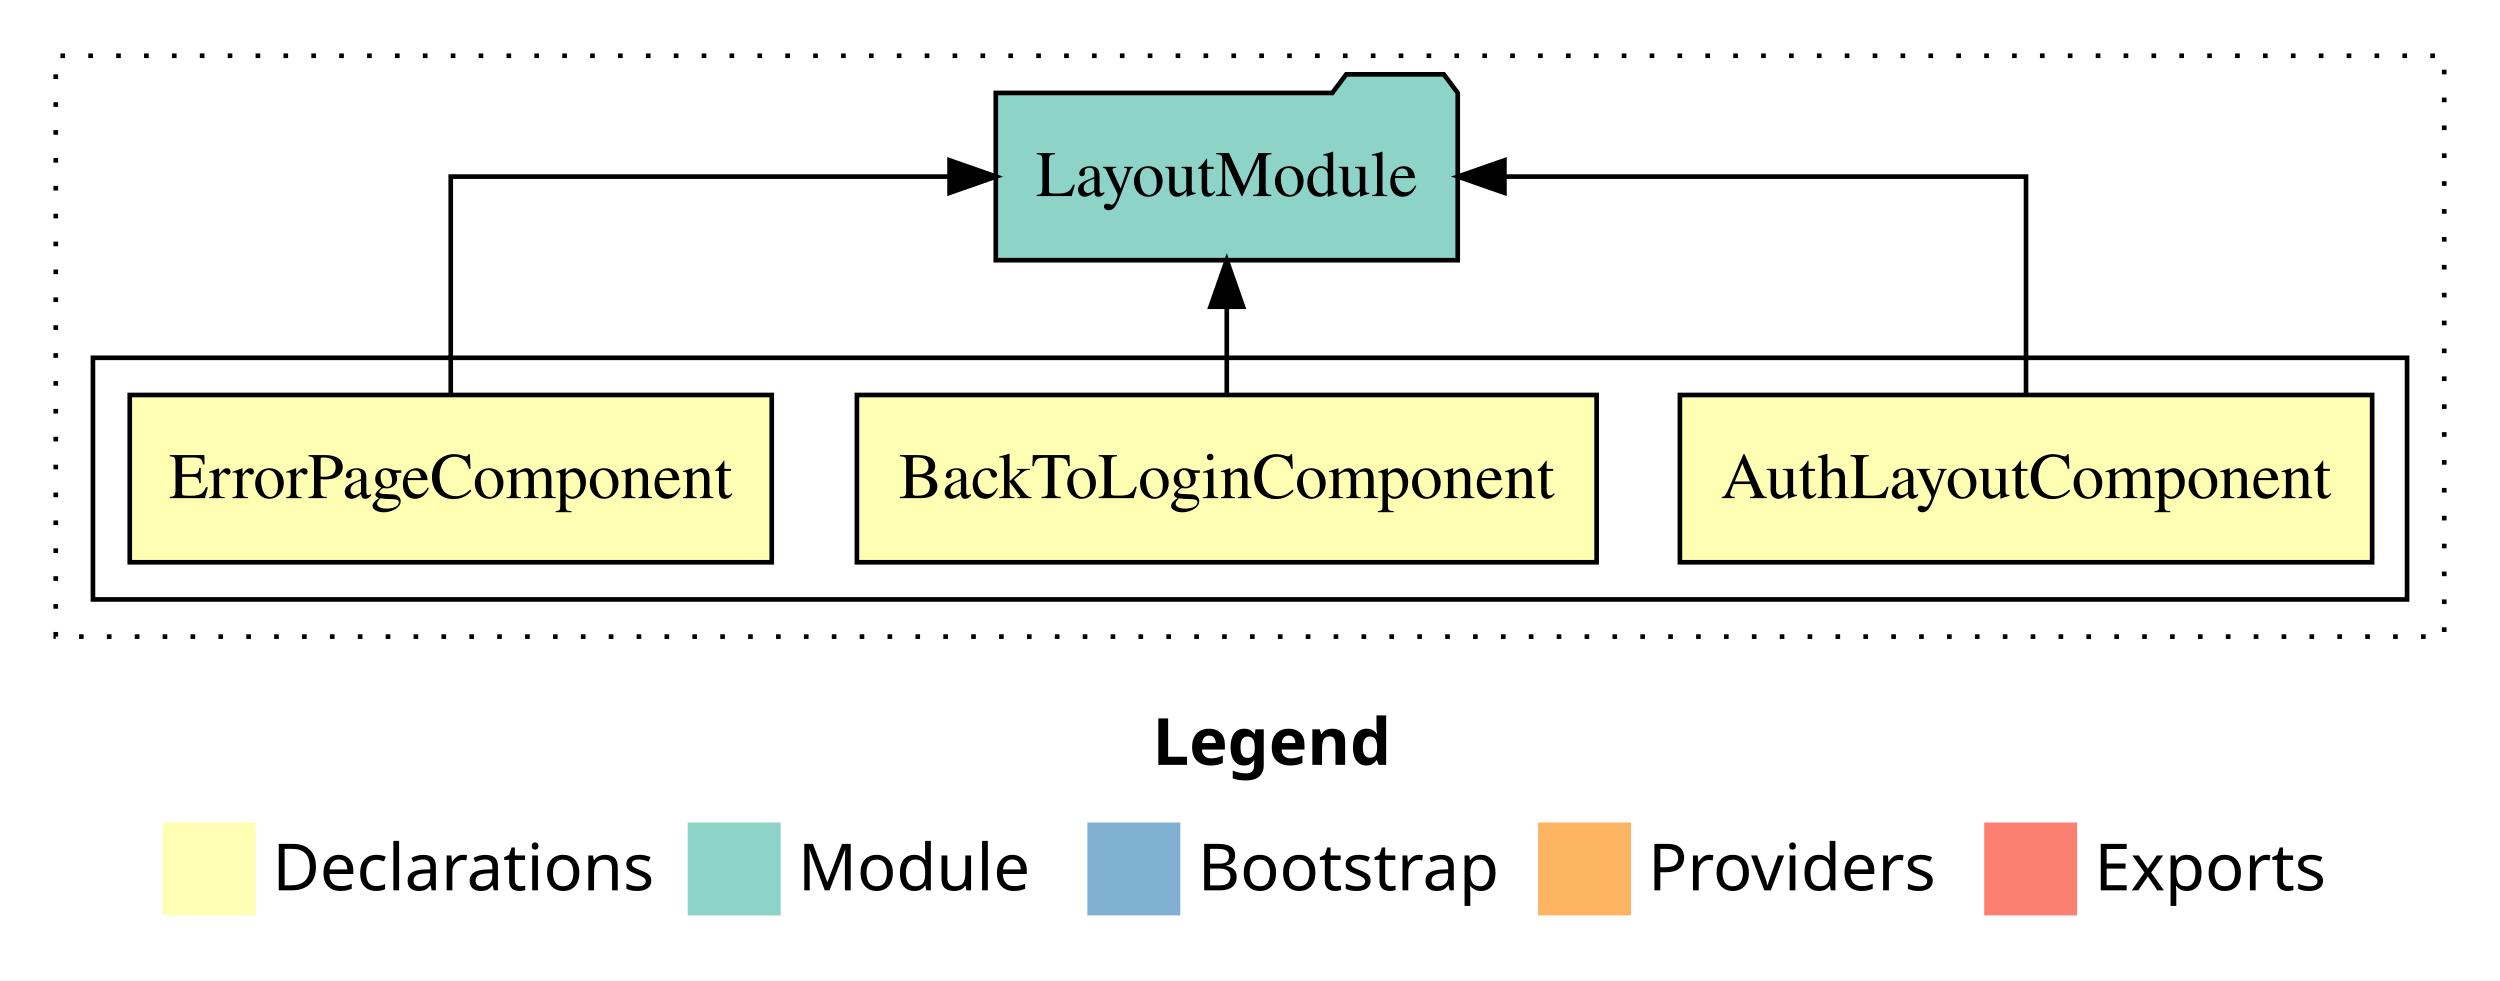
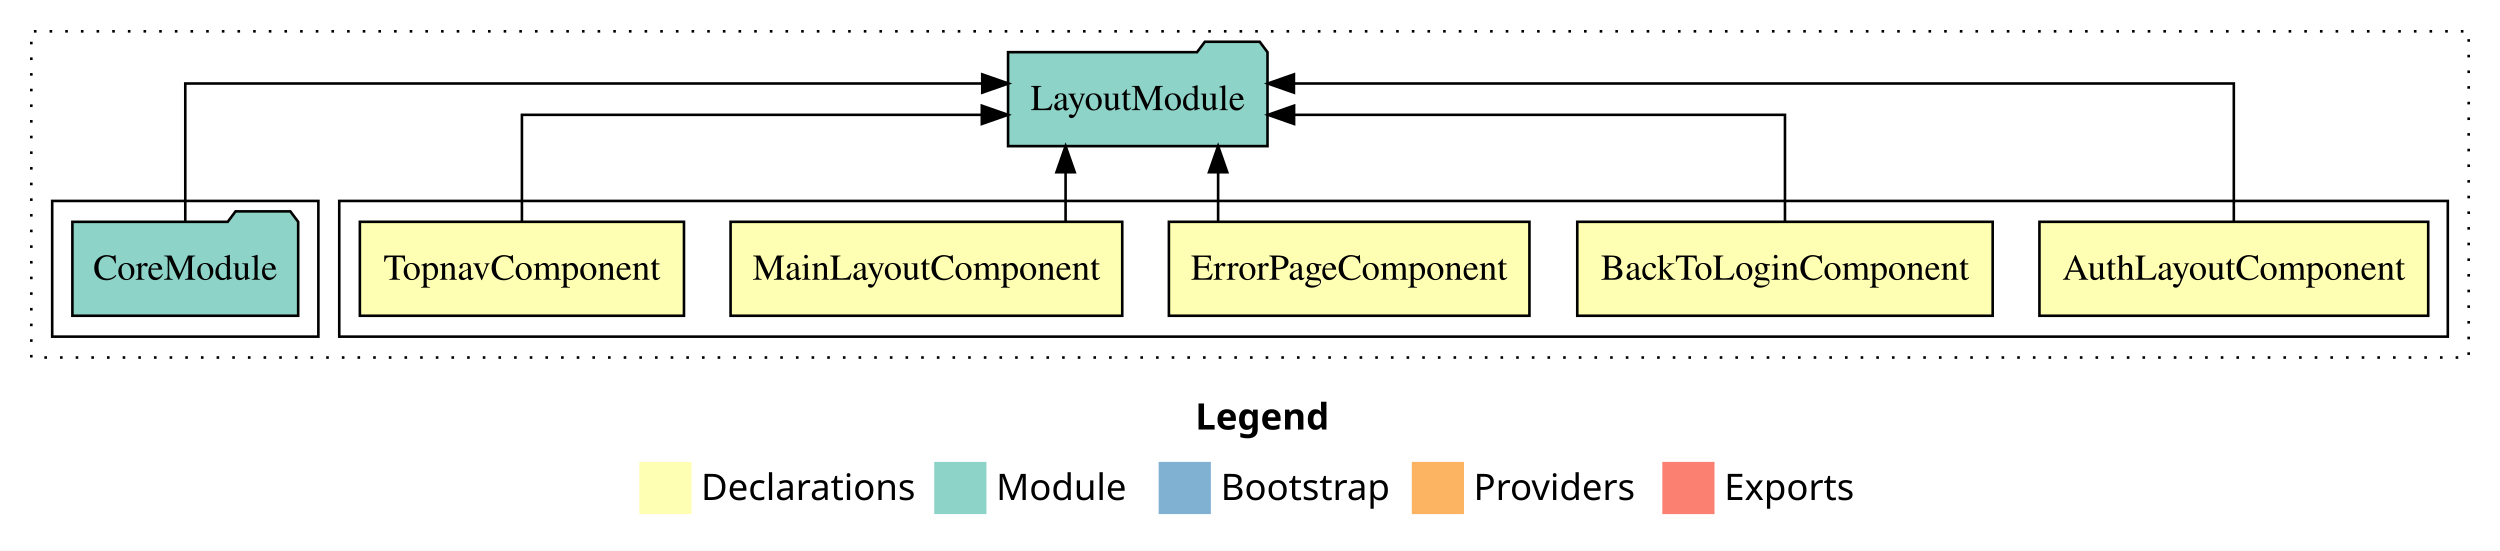
- <svg xmlns="http://www.w3.org/2000/svg" width="538pt" height="211pt" viewBox="0.00 0.00 538.00 211.00">
+ <svg xmlns="http://www.w3.org/2000/svg" width="958pt" height="211pt" viewBox="0.00 0.00 958.00 211.00">
  <g id="graph0" class="graph" transform="scale(1 1) rotate(0) translate(4 207)">
-     <polygon fill="#ffffff" stroke="transparent" points="-4,4 -4,-207 534,-207 534,4 -4,4" />
-     <text text-anchor="start" x="244.009" y="-42.4" font-family="sans-serif" font-weight="bold" font-size="14.00" fill="#000000">Legend</text>
-     <polygon fill="#ffffb3" stroke="transparent" points="31,-10 31,-30 51,-30 51,-10 31,-10" />
-     <text text-anchor="start" x="54.629" y="-15.4" font-family="sans-serif" font-size="14.00" fill="#000000">  Declarations</text>
-     <polygon fill="#8dd3c7" stroke="transparent" points="144,-10 144,-30 164,-30 164,-10 144,-10" />
-     <text text-anchor="start" x="167.725" y="-15.4" font-family="sans-serif" font-size="14.00" fill="#000000">  Module</text>
-     <polygon fill="#80b1d3" stroke="transparent" points="230,-10 230,-30 250,-30 250,-10 230,-10" />
-     <text text-anchor="start" x="253.781" y="-15.4" font-family="sans-serif" font-size="14.00" fill="#000000">  Bootstrap</text>
-     <polygon fill="#fdb462" stroke="transparent" points="327,-10 327,-30 347,-30 347,-10 327,-10" />
-     <text text-anchor="start" x="350.673" y="-15.4" font-family="sans-serif" font-size="14.00" fill="#000000">  Providers</text>
-     <polygon fill="#fb8072" stroke="transparent" points="423,-10 423,-30 443,-30 443,-10 423,-10" />
-     <text text-anchor="start" x="446.726" y="-15.4" font-family="sans-serif" font-size="14.00" fill="#000000">  Exports</text>
+     <polygon fill="#ffffff" stroke="transparent" points="-4,4 -4,-207 954,-207 954,4 -4,4" />
+     <text text-anchor="start" x="454.009" y="-42.4" font-family="sans-serif" font-weight="bold" font-size="14.00" fill="#000000">Legend</text>
+     <polygon fill="#ffffb3" stroke="transparent" points="241,-10 241,-30 261,-30 261,-10 241,-10" />
+     <text text-anchor="start" x="264.629" y="-15.4" font-family="sans-serif" font-size="14.00" fill="#000000">  Declarations</text>
+     <polygon fill="#8dd3c7" stroke="transparent" points="354,-10 354,-30 374,-30 374,-10 354,-10" />
+     <text text-anchor="start" x="377.725" y="-15.4" font-family="sans-serif" font-size="14.00" fill="#000000">  Module</text>
+     <polygon fill="#80b1d3" stroke="transparent" points="440,-10 440,-30 460,-30 460,-10 440,-10" />
+     <text text-anchor="start" x="463.781" y="-15.4" font-family="sans-serif" font-size="14.00" fill="#000000">  Bootstrap</text>
+     <polygon fill="#fdb462" stroke="transparent" points="537,-10 537,-30 557,-30 557,-10 537,-10" />
+     <text text-anchor="start" x="560.673" y="-15.4" font-family="sans-serif" font-size="14.00" fill="#000000">  Providers</text>
+     <polygon fill="#fb8072" stroke="transparent" points="633,-10 633,-30 653,-30 653,-10 633,-10" />
+     <text text-anchor="start" x="656.726" y="-15.4" font-family="sans-serif" font-size="14.00" fill="#000000">  Exports</text>
    <g id="clust1" class="cluster">
-       <polygon fill="none" stroke="#000000" stroke-dasharray="1,5" points="8,-70 8,-195 522,-195 522,-70 8,-70" />
+       <polygon fill="none" stroke="#000000" stroke-dasharray="1,5" points="8,-70 8,-195 942,-195 942,-70 8,-70" />
    </g>
    <g id="clust2" class="cluster">
-       <polygon fill="none" stroke="#000000" points="16,-78 16,-130 514,-130 514,-78 16,-78" />
+       <polygon fill="none" stroke="#000000" points="126,-78 126,-130 934,-130 934,-78 126,-78" />
+     </g>
+     <g id="clust8" class="cluster">
+       <polygon fill="none" stroke="#000000" points="16,-78 16,-130 118,-130 118,-78 16,-78" />
    </g>
    <g id="node1" class="node">
-       <polygon fill="#ffffb3" stroke="#000000" points="506.487,-122 357.513,-122 357.513,-86 506.487,-86 506.487,-122" />
-       <text text-anchor="middle" x="432" y="-99.8" font-family="Times,serif" font-size="14.00" fill="#000000">AuthLayoutComponent</text>
+       <polygon fill="#ffffb3" stroke="#000000" points="926.487,-122 777.513,-122 777.513,-86 926.487,-86 926.487,-122" />
+       <text text-anchor="middle" x="852" y="-99.8" font-family="Times,serif" font-size="14.00" fill="#000000">AuthLayoutComponent</text>
+     </g>
+     <g id="node6" class="node">
+       <polygon fill="#8dd3c7" stroke="#000000" points="481.708,-187 478.708,-191 457.708,-191 454.708,-187 382.292,-187 382.292,-151 481.708,-151 481.708,-187" />
+       <text text-anchor="middle" x="432" y="-164.8" font-family="Times,serif" font-size="14.00" fill="#000000">LayoutModule</text>
+     </g>
+     <g id="edge1" class="edge">
+       <path fill="none" stroke="#000000" d="M852,-122.284C852,-143.321 852,-175 852,-175 852,-175 491.829,-175 491.829,-175" />
+       <polygon fill="#000000" stroke="#000000" points="491.829,-171.5 481.829,-175 491.829,-178.5 491.829,-171.5" />
+     </g>
+     <g id="node2" class="node">
+       <polygon fill="#ffffb3" stroke="#000000" points="759.594,-122 600.406,-122 600.406,-86 759.594,-86 759.594,-122" />
+       <text text-anchor="middle" x="680" y="-99.8" font-family="Times,serif" font-size="14.00" fill="#000000">BackToLoginComponent</text>
+     </g>
+     <g id="edge2" class="edge">
+       <path fill="none" stroke="#000000" d="M680,-122.022C680,-139.373 680,-163 680,-163 680,-163 491.888,-163 491.888,-163" />
+       <polygon fill="#000000" stroke="#000000" points="491.888,-159.5 481.888,-163 491.888,-166.5 491.888,-159.5" />
+     </g>
+     <g id="node3" class="node">
+       <polygon fill="#ffffb3" stroke="#000000" points="582.079,-122 443.921,-122 443.921,-86 582.079,-86 582.079,-122" />
+       <text text-anchor="middle" x="513" y="-99.8" font-family="Times,serif" font-size="14.00" fill="#000000">ErrorPageComponent</text>
+     </g>
+     <g id="edge3" class="edge">
+       <path fill="none" stroke="#000000" d="M462.782,-122.106C462.782,-122.106 462.782,-140.991 462.782,-140.991" />
+       <polygon fill="#000000" stroke="#000000" points="459.282,-140.991 462.782,-150.991 466.282,-140.991 459.282,-140.991" />
    </g>
    <g id="node4" class="node">
-       <polygon fill="#8dd3c7" stroke="#000000" points="309.708,-187 306.708,-191 285.708,-191 282.708,-187 210.292,-187 210.292,-151 309.708,-151 309.708,-187" />
-       <text text-anchor="middle" x="260" y="-164.8" font-family="Times,serif" font-size="14.00" fill="#000000">LayoutModule</text>
+       <polygon fill="#ffffb3" stroke="#000000" points="426.041,-122 275.959,-122 275.959,-86 426.041,-86 426.041,-122" />
+       <text text-anchor="middle" x="351" y="-99.8" font-family="Times,serif" font-size="14.00" fill="#000000">MainLayoutComponent</text>
    </g>
-     <g id="edge1" class="edge">
-       <path fill="none" stroke="#000000" d="M432,-122.106C432,-141.339 432,-169 432,-169 432,-169 319.75,-169 319.75,-169" />
-       <polygon fill="#000000" stroke="#000000" points="319.75,-165.5 309.75,-169 319.75,-172.5 319.75,-165.5" />
+     <g id="edge4" class="edge">
+       <path fill="none" stroke="#000000" d="M404.333,-122.106C404.333,-122.106 404.333,-140.991 404.333,-140.991" />
+       <polygon fill="#000000" stroke="#000000" points="400.833,-140.991 404.333,-150.991 407.833,-140.991 400.833,-140.991" />
    </g>
-     <g id="node2" class="node">
-       <polygon fill="#ffffb3" stroke="#000000" points="339.594,-122 180.406,-122 180.406,-86 339.594,-86 339.594,-122" />
-       <text text-anchor="middle" x="260" y="-99.8" font-family="Times,serif" font-size="14.00" fill="#000000">BackToLoginComponent</text>
+     <g id="node5" class="node">
+       <polygon fill="#ffffb3" stroke="#000000" points="258.1,-122 133.9,-122 133.9,-86 258.1,-86 258.1,-122" />
+       <text text-anchor="middle" x="196" y="-99.8" font-family="Times,serif" font-size="14.00" fill="#000000">TopnavComponent</text>
    </g>
-     <g id="edge2" class="edge">
-       <path fill="none" stroke="#000000" d="M260,-122.106C260,-122.106 260,-140.991 260,-140.991" />
-       <polygon fill="#000000" stroke="#000000" points="256.5,-140.991 260,-150.991 263.5,-140.991 256.5,-140.991" />
+     <g id="edge5" class="edge">
+       <path fill="none" stroke="#000000" d="M196,-122.022C196,-139.373 196,-163 196,-163 196,-163 372.239,-163 372.239,-163" />
+       <polygon fill="#000000" stroke="#000000" points="372.239,-166.5 382.239,-163 372.239,-159.5 372.239,-166.5" />
    </g>
-     <g id="node3" class="node">
-       <polygon fill="#ffffb3" stroke="#000000" points="162.079,-122 23.921,-122 23.921,-86 162.079,-86 162.079,-122" />
-       <text text-anchor="middle" x="93" y="-99.8" font-family="Times,serif" font-size="14.00" fill="#000000">ErrorPageComponent</text>
+     <g id="node7" class="node">
+       <polygon fill="#8dd3c7" stroke="#000000" points="110.262,-122 107.262,-126 86.262,-126 83.262,-122 23.738,-122 23.738,-86 110.262,-86 110.262,-122" />
+       <text text-anchor="middle" x="67" y="-99.8" font-family="Times,serif" font-size="14.00" fill="#000000">CoreModule</text>
    </g>
-     <g id="edge3" class="edge">
-       <path fill="none" stroke="#000000" d="M93,-122.106C93,-141.339 93,-169 93,-169 93,-169 200.347,-169 200.347,-169" />
-       <polygon fill="#000000" stroke="#000000" points="200.347,-172.5 210.347,-169 200.347,-165.5 200.347,-172.5" />
+     <g id="edge6" class="edge">
+       <path fill="none" stroke="#000000" d="M67,-122.284C67,-143.321 67,-175 67,-175 67,-175 372.395,-175 372.395,-175" />
+       <polygon fill="#000000" stroke="#000000" points="372.395,-178.5 382.395,-175 372.395,-171.5 372.395,-178.5" />
    </g>
  </g>
</svg>
